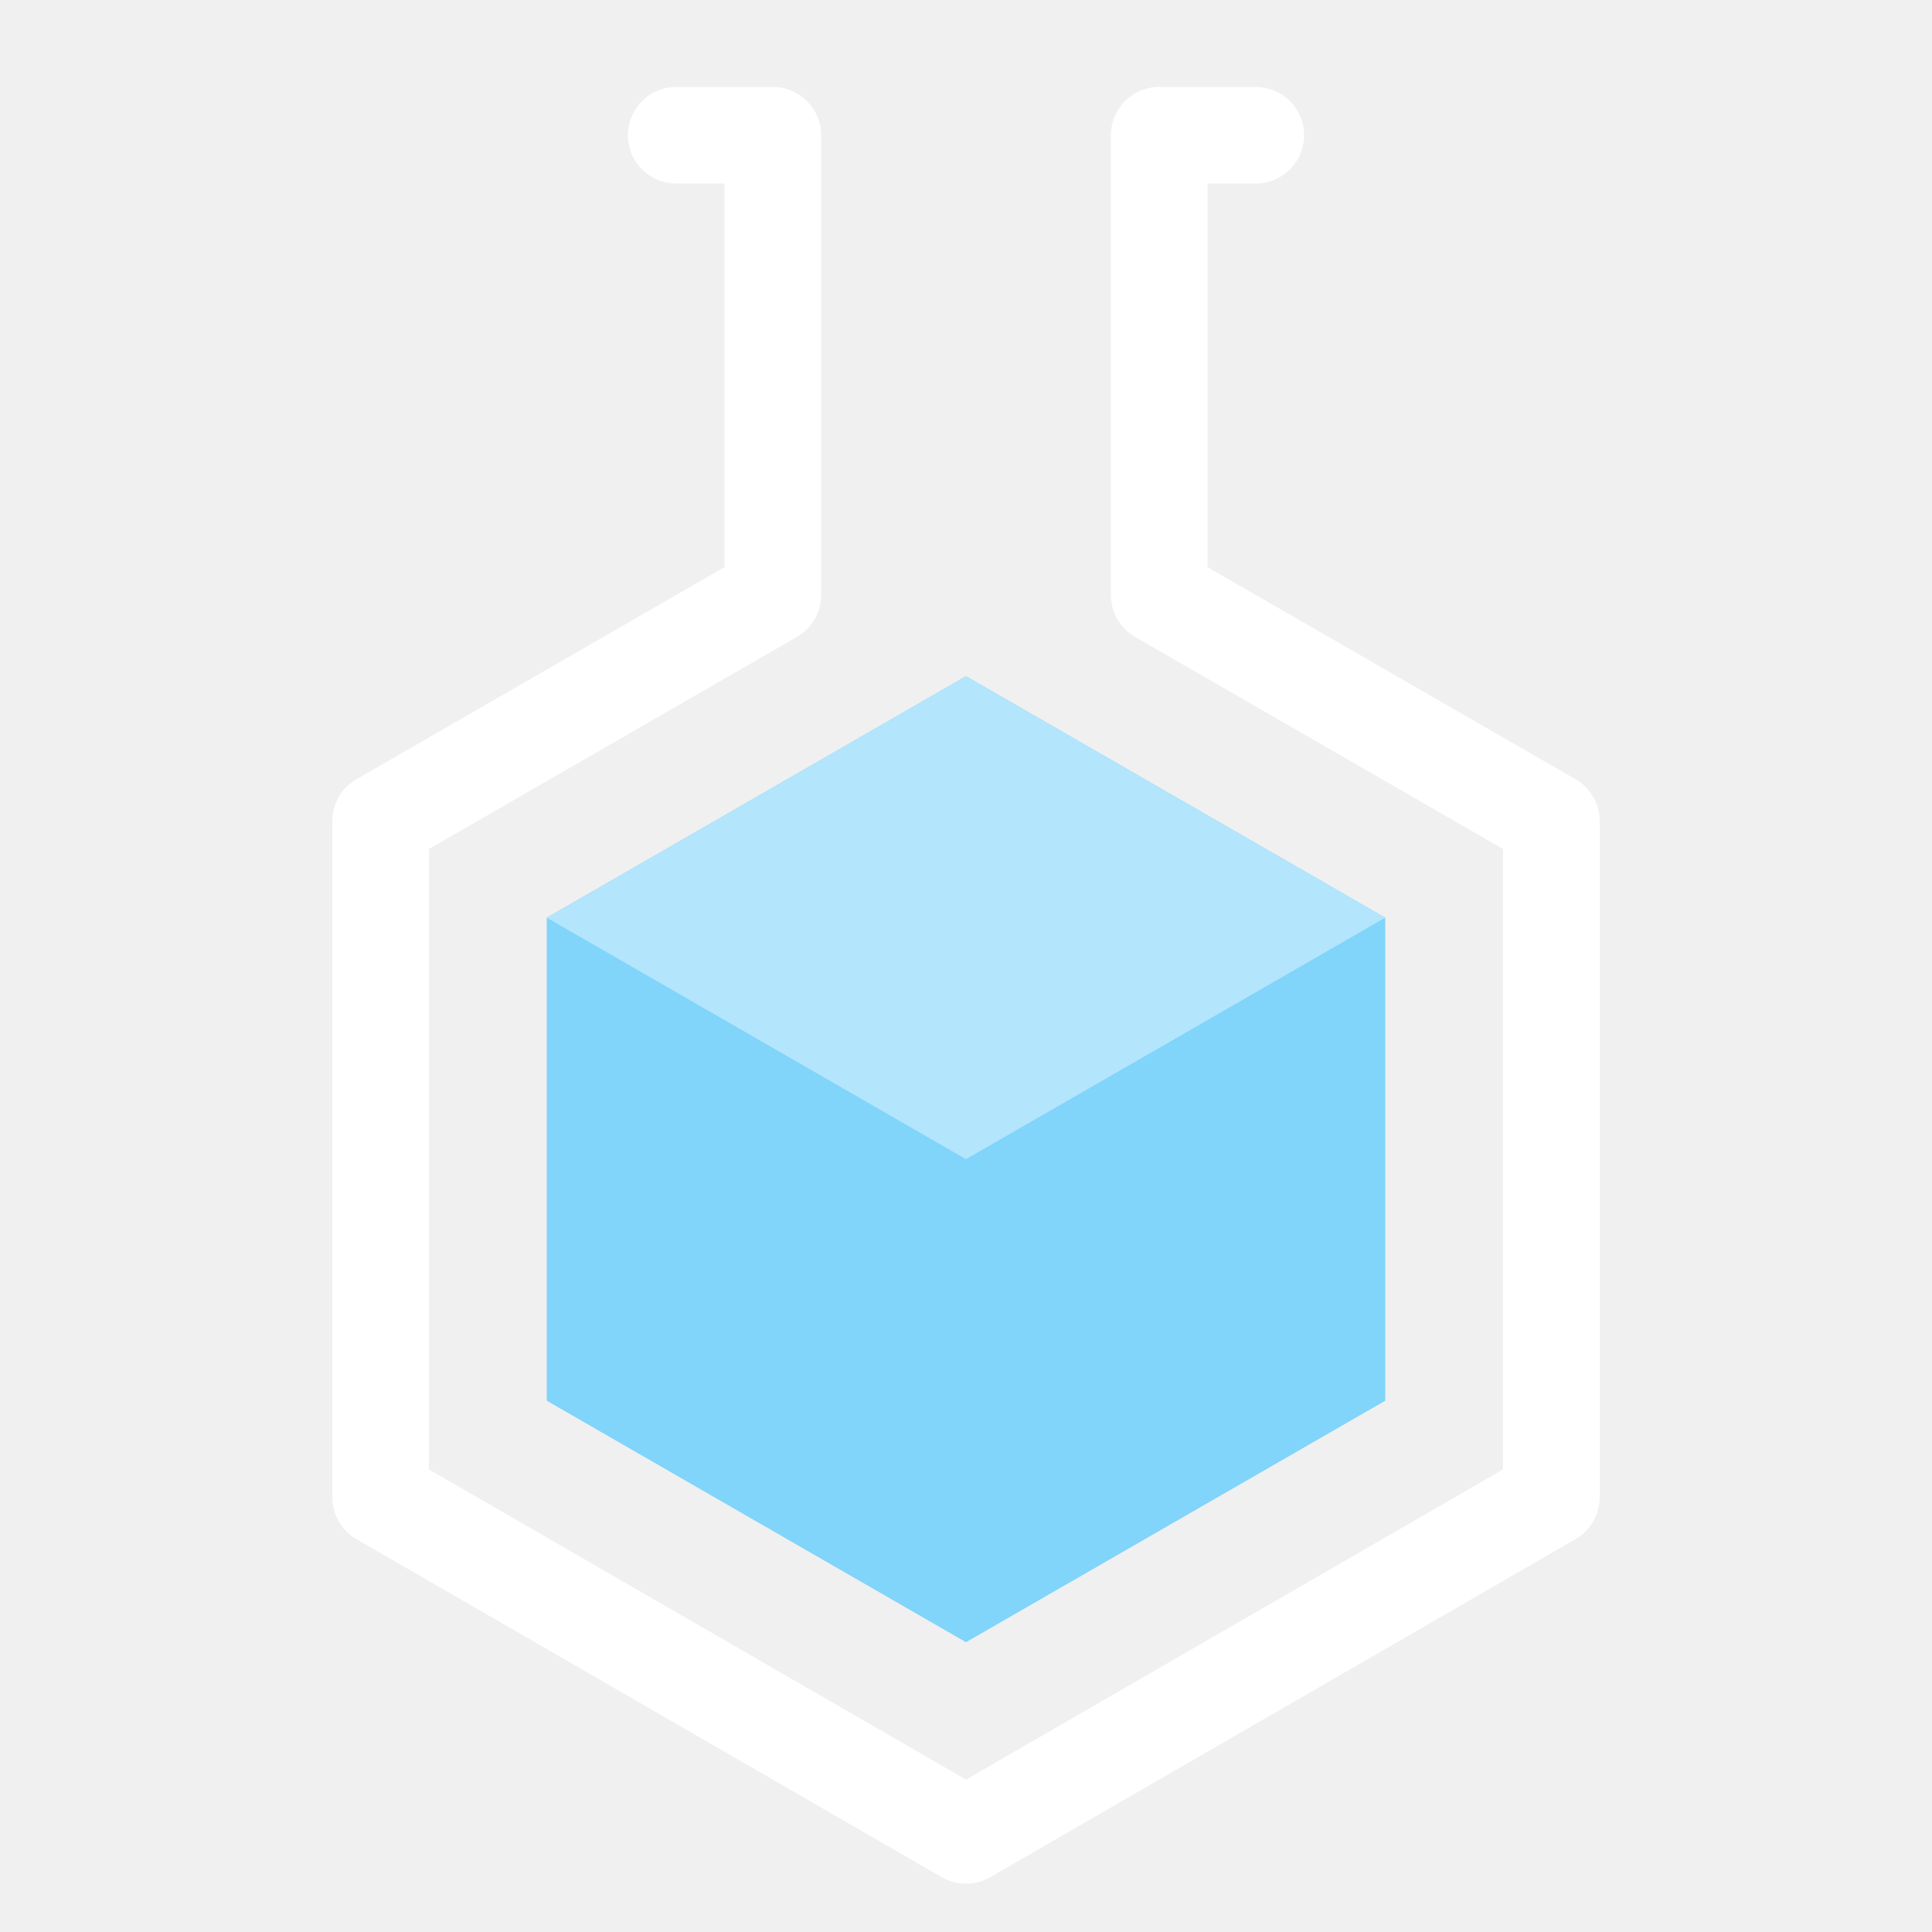
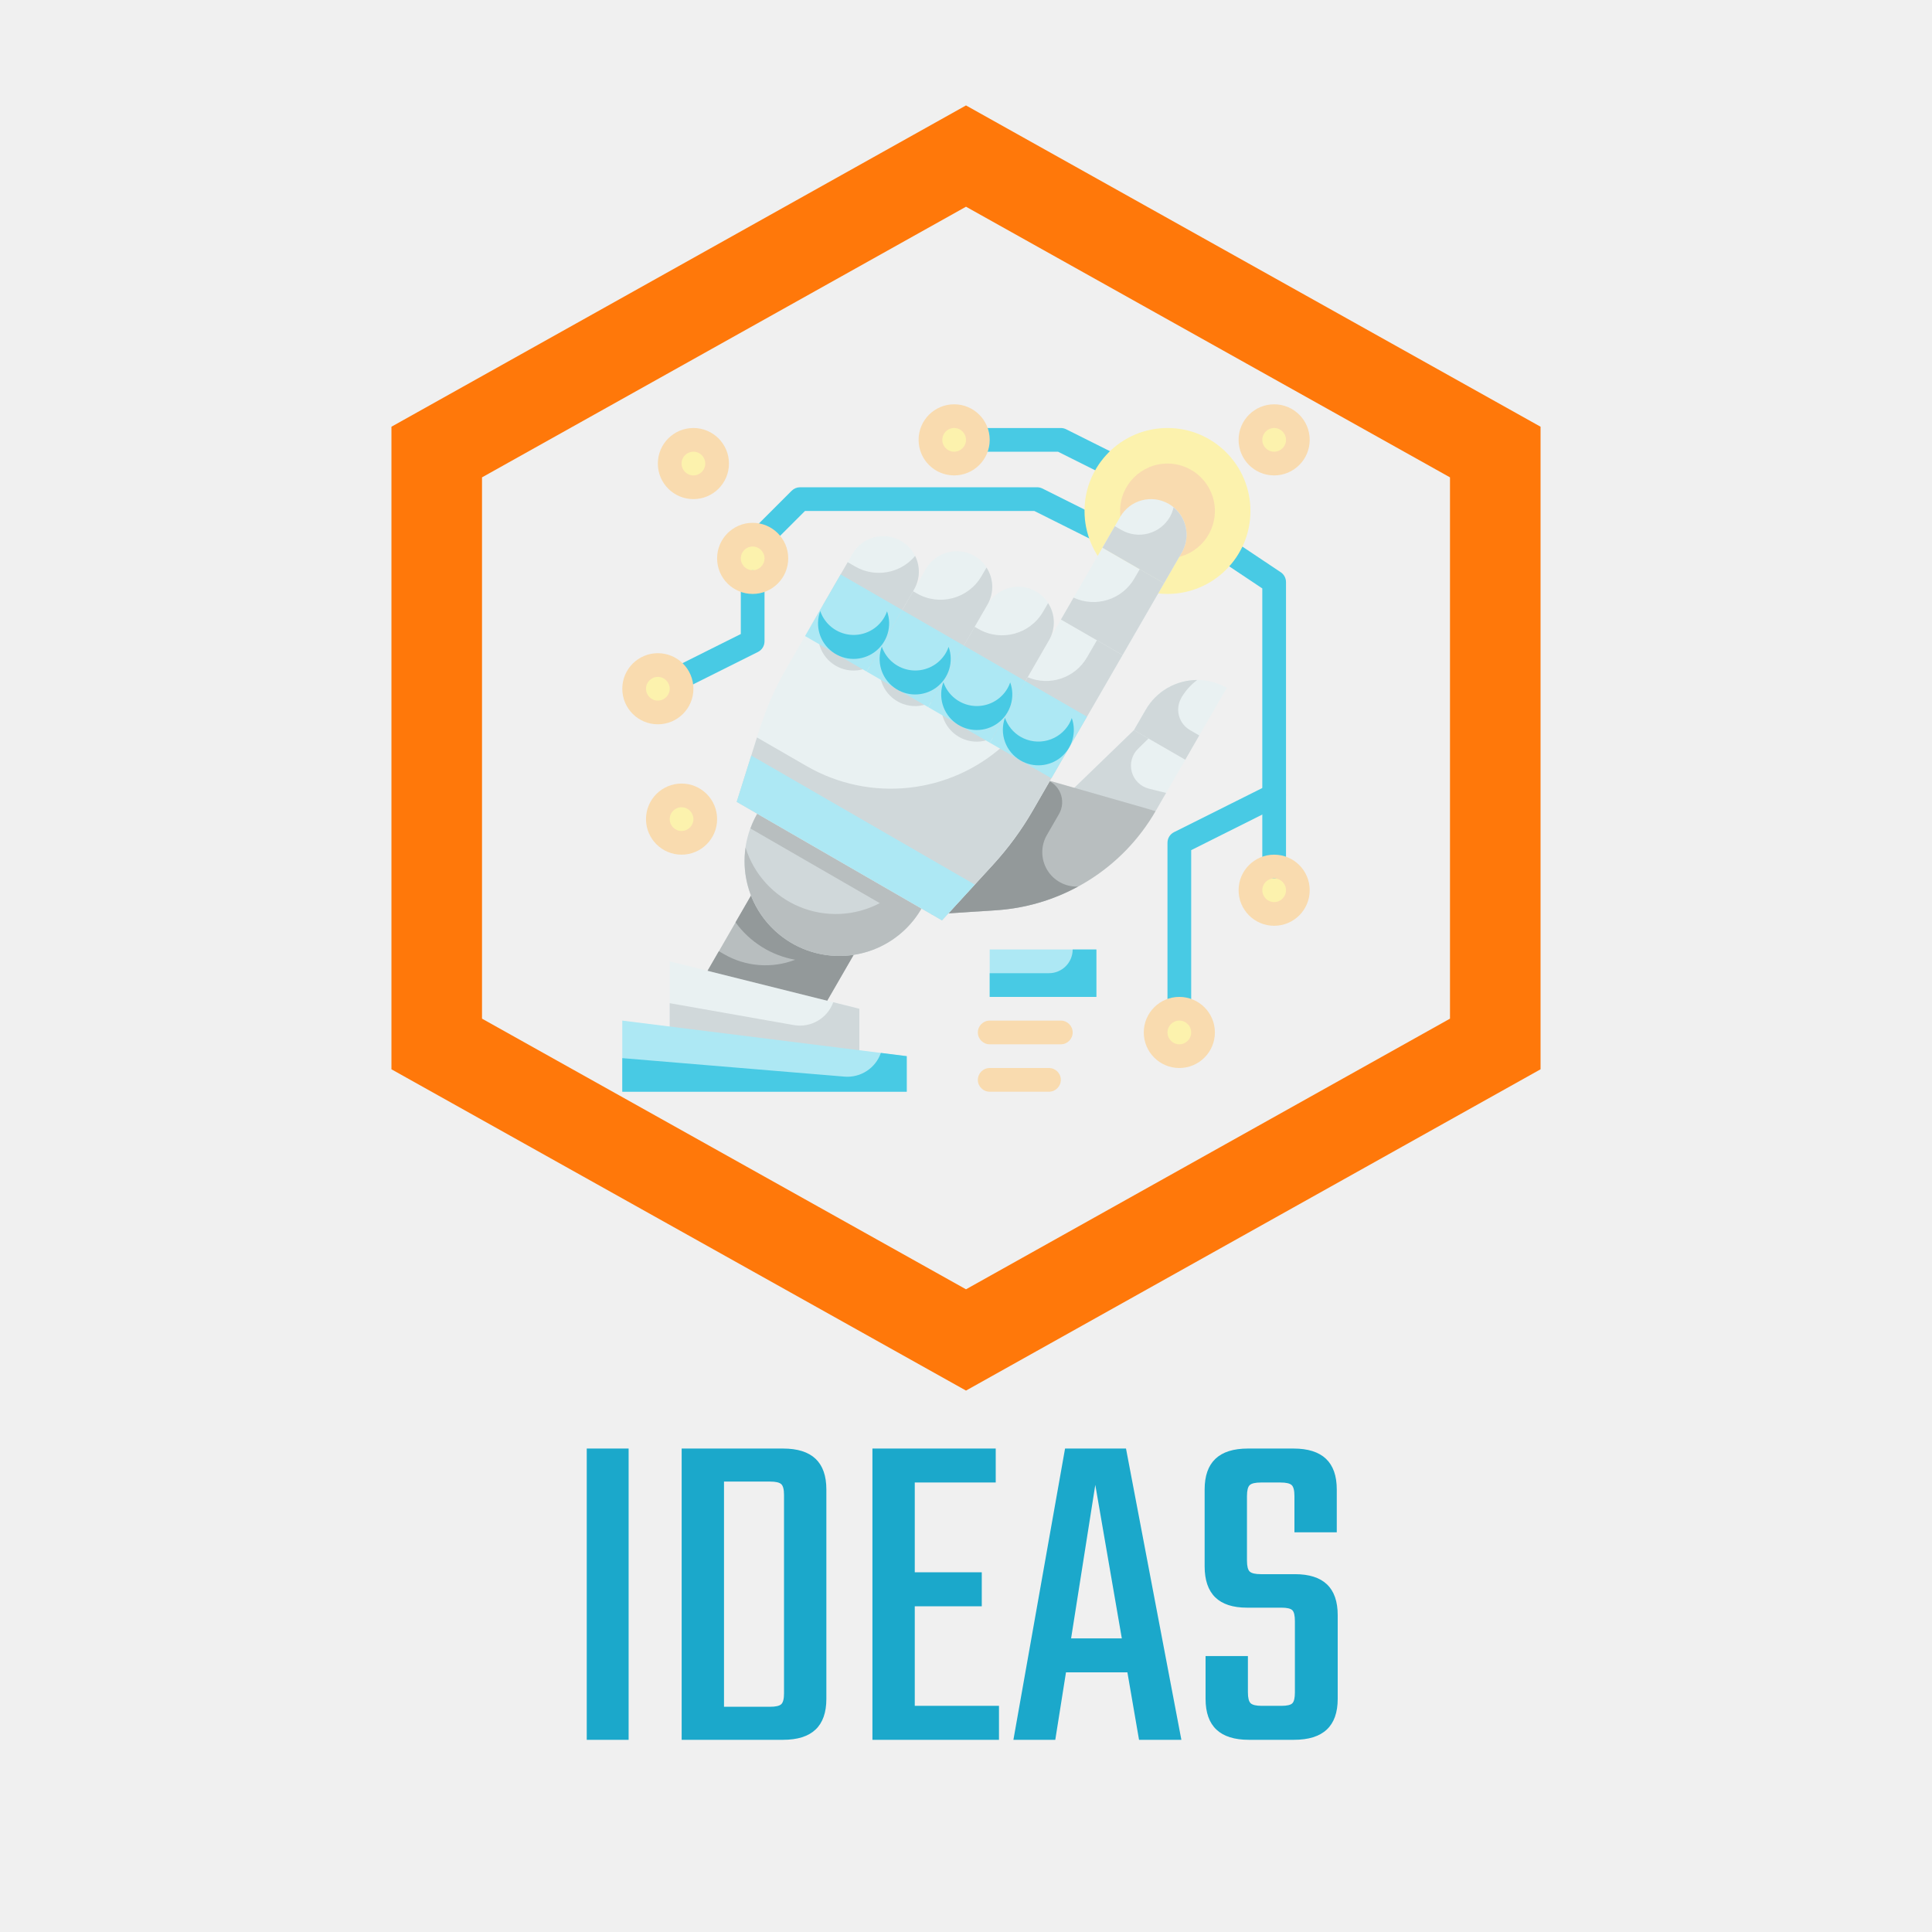
- <svg xmlns="http://www.w3.org/2000/svg" viewBox="-50 -50 100 100" style="overflow: visible">
-   <style>
-   circle {
-     animation: float 2s ease-out forwards infinite,
-     fade 2s ease-out forwards infinite;
-   }
-   circle:nth-of-type(1) {
-     animation-delay: 0.1s;
-   }
-   circle:nth-of-type(2) {
-     animation-delay: 0.4s;
-   }
-   circle:nth-of-type(3) {
-     animation-delay: 1.1s;
-   }
-   @keyframes float {
-     50% {
-       transform: translateY(0);
-     }
-     100% {
-       transform: translateY(-45px);
-     }
-   }
-   @keyframes fade {
-     75% {
-       opacity: 1;
-     }
-     100% {
-       opacity: 0;
-     }
-   }
-   </style>
-   <circle fill="#b3e5fc" cx="0" cy="0" r="3" />
-   <circle fill="#b3e5fc" cx="0" cy="0" r="3" />
-   <circle fill="#b3e5fc" cx="0" cy="0" r="3" />
-   <path fill="#81d4fa" d="       M 0.0 -15.0       L -21.7 -2.5       L -21.7 22.5       L -0.0 35.0       L 21.7 22.5       L 21.7 -2.5       z     " />
-   <path fill="#b3e5fc" d="       M 0.0 -15.0       L -21.7 -2.5       L 0 10       L 21.7 -2.5       z     " />
-   <path fill="none" stroke="#ffffff" stroke-width="5" stroke-linecap="round" stroke-linejoin="round" d="       M -15 -43       L -10 -43       L -10 -19.2       L -30.3 -7.5       L -30.3 27.5       L -0 45       L 30.3 27.5       L 30.3 -7.5       L 10 -19.2       L 10 -43       L 15 -43     " />
+ <svg xmlns="http://www.w3.org/2000/svg" width="512" height="512" viewBox="0 0 512 512" data-svgdocument="" id="_f1KC76QPJoPzqALcag6rf" class="fl-svgdocument" x="0" y="0" data-bbox="133.25821643351446 58.89537234271555 242.47883389947674 326.51435666119073" style="">
+   <rect data-fl-background="" x="0" y="0" width="512" height="512" fill="transparent" />
+   <defs id="_8Zd22Pkdsmg3dU1JOF2Jb" transform="matrix(1.044433, 0, 0, 1.044433, -12.00464, -9.785349)" />
+   <path text="IDEAS" text-anchor="middle" font-size="100" letter-spacing="0" side="left" offset="0.5" dx="0" dy="0" space="preserve" href="" font-family="Teko" font-scale="contain" transform="matrix(1.233034, 0, 0, 1.233034, 253.582, 461.0672)" x="0" y="0" fill="#1ba8cb" data-fl-textpath="" id="_AF6PbZTLnBLtQghbhLXCB" d="M-79.55 0L-79.55-62.6L-70.55-62.6L-70.55 0L-79.55 0ZM-59.15 0L-59.15-62.6L-37.35-62.6Q-28.05-62.6 -28.05-53.8L-28.05-53.8L-28.05-8.8Q-28.05 0 -37.35 0L-37.35 0L-59.15 0ZM-37.15-10L-37.15-10L-37.15-52.6Q-37.15-54.4 -37.75-54.95Q-38.35-55.5 -40.15-55.5L-40.15-55.5L-50.05-55.5L-50.05-7.1L-40.15-7.1Q-38.35-7.1 -37.75-7.65Q-37.15-8.2 -37.15-10ZM-9.05-28.7L-9.05-7.3L 9.05-7.3L 9.05 0L-18.15 0L-18.15-62.6L 8.35-62.6L 8.35-55.3L-9.05-55.3L-9.05-36L 5.35-36L 5.35-28.7L-9.05-28.7ZM 48.25 0L 39.15 0L 36.65-14.5L 23.45-14.5L 21.15 0L 12.15 0L 23.25-62.6L 36.35-62.6L 48.25 0ZM 29.75-54.8L 24.55-21.8L 35.45-21.8L 29.75-54.8ZM 72.65-10.2L 72.65-10.2L 72.65-25.5Q 72.65-27.3  72.1-27.85Q 71.55-28.4  69.75-28.4L 69.75-28.4L 62.35-28.4Q 53.25-28.4  53.25-37.3L 53.25-37.3L 53.25-53.8Q 53.25-62.6  62.55-62.6L 62.55-62.6L 72.35-62.6Q 81.65-62.6  81.65-53.8L 81.65-53.8L 81.65-44.6L 72.55-44.6L 72.55-52.4Q 72.55-54.2  71.95-54.75Q 71.35-55.3  69.55-55.3L 69.55-55.3L 65.35-55.3Q 63.55-55.3  62.95-54.75Q 62.35-54.2  62.35-52.4L 62.35-52.4L 62.35-38.5Q 62.35-36.7  62.95-36.15Q 63.55-35.6  65.35-35.6L 65.35-35.6L 72.65-35.6Q 81.85-35.6  81.85-26.8L 81.85-26.8L 81.85-8.8Q 81.85 0  72.45 0L 72.45 0L 62.75 0Q 53.45 0  53.45-8.8L 53.45-8.8L 53.45-18L 62.55-18L 62.55-10.2Q 62.55-8.4  63.15-7.85Q 63.75-7.3  65.55-7.3L 65.55-7.3L 69.75-7.3Q 71.55-7.3  72.1-7.85Q 72.65-8.4  72.65-10.2Z" />
+   <path id="_JW1AzrW-bmrejRpLOvK9x" d="M355.5 66.057l105.081 182.008L355.5 430.072H145.335L40.252 248.064L145.335 66.057H355.5 M375.16 32  H125.673L0.928 248.064l124.744 216.064H375.16l124.745-216.064L375.16 32L375.16 32z" fill="#ff780a" transform="matrix(0, 0.6825518, -0.7047099, 0, 430.8132, 27.30732)" />
+   <g transform="matrix(3.140879, 0, 0, 3.140879, 155.4919, 97.72141)">
+     <path fill="#48cae4" d="M50 55a1 1 0 0 1-1-1V40a1 1 0 0 1 .553-.9l8-4a1 1 0 1 1 .894 1.79L51 40.618V54a1 1 0 0 1-1 1Z" transform="matrix(1, 0, 0, 1, 0, 0)" />
+     <path fill="#fcf2ad" transform="matrix(1, 0, 0, 1, 0, 0)" data-type="circle" data-cx="58" data-cy="44" data-r="2" d="M58,44m-2,0a2,2 0 1, 0 4,0a2,2 0 1, 0 -4,0" />
+     <path fill="#fcf2ad" transform="matrix(1, 0, 0, 1, 0, 0)" data-type="circle" data-cx="50" data-cy="56" data-r="2" d="M50,56m-2,0a2,2 0 1, 0 4,0a2,2 0 1, 0 -4,0" />
+     <path fill="#fcf2ad" transform="matrix(1, 0, 0, 1, 0, 0)" data-type="circle" data-cx="31" data-cy="6" data-r="2" d="M31,6m-2,0a2,2 0 1, 0 4,0a2,2 0 1, 0 -4,0" />
+     <path fill="#fcf2ad" transform="matrix(1, 0, 0, 1, 0, 0)" data-type="circle" data-cx="14" data-cy="16" data-r="2" d="M14,16m-2,0a2,2 0 1, 0 4,0a2,2 0 1, 0 -4,0" />
+     <path fill="#fcf2ad" transform="matrix(1, 0, 0, 1, 0, 0)" data-type="circle" data-cx="6" data-cy="27" data-r="2" d="M6,27m-2,0a2,2 0 1, 0 4,0a2,2 0 1, 0 -4,0" />
+     <path fill="#fcf2ad" transform="matrix(1, 0, 0, 1, 0, 0)" data-type="circle" data-cx="58" data-cy="6" data-r="2" d="M58,6m-2,0a2,2 0 1, 0 4,0a2,2 0 1, 0 -4,0" />
+     <path fill="#fcf2ad" transform="matrix(1, 0, 0, 1, 0, 0)" data-type="circle" data-cx="9" data-cy="8" data-r="2" d="M9,8m-2,0a2,2 0 1, 0 4,0a2,2 0 1, 0 -4,0" />
+     <path fill="#fcf2ad" transform="matrix(1, 0, 0, 1, 0, 0)" data-type="circle" data-cx="8" data-cy="38" data-r="2" d="M8,38m-2,0a2,2 0 1, 0 4,0a2,2 0 1, 0 -4,0" />
+     <path fill="#48cae4" d="M8 27a1 1 0 0 1-.448-1.895L13 22.382V18a1 1 0 0 1 2 0v5a1 1 0 0 1-.553.895l-6 3A1.01 1.01 0 0 1 8 27zm50 16a1 1 0 0 1-1-1V18.535l-3.435-2.293a1 1 0 0 1 1.11-1.663l3.88 2.589A1 1 0 0 1 59 18v24a1 1 0 0 1-1 1zM44.759 9.38a1 1 0 0 1-.447-.106L39.764 7H33a1 1 0 0 1 0-2h7a1 1 0 0 1 .447.105l4.76 2.38a1 1 0 0 1-.448 1.9zM15 15a1 1 0 0 1-.707-1.707l3-3A1 1 0 0 1 18 10h20a1 1 0 0 1 .447.105l5 2.5a1 1 0 1 1-.894 1.79L37.764 12h-19.35l-2.707 2.707A1 1 0 0 1 15 15z" transform="matrix(1, 0, 0, 1, 0, 0)" />
+     <path fill="#f9dbaf" d="M58 47a3 3 0 1 1 3-3 3 3 0 0 1-3 3zm0-4a1 1 0 1 0 1 1 1 1 0 0 0-1-1zm-8 16a3 3 0 1 1 3-3 3 3 0 0 1-3 3zm0-4a1 1 0 1 0 1 1 1 1 0 0 0-1-1zM31 9a3 3 0 1 1 3-3 3 3 0 0 1-3 3zm0-4a1 1 0 1 0 1 1 1 1 0 0 0-1-1zM14 19a3 3 0 1 1 3-3 3 3 0 0 1-3 3zm0-4a1 1 0 1 0 1 1 1 1 0 0 0-1-1zM6 30a3 3 0 1 1 3-3 3 3 0 0 1-3 3zm0-4a1 1 0 1 0 1 1 1 1 0 0 0-1-1zM58 9a3 3 0 1 1 3-3 3 3 0 0 1-3 3zm0-4a1 1 0 1 0 1 1 1 1 0 0 0-1-1zM9 11a3 3 0 1 1 3-3 3 3 0 0 1-3 3zm0-4a1 1 0 1 0 1 1 1 1 0 0 0-1-1zM8 41a3 3 0 1 1 3-3 3 3 0 0 1-3 3zm0-4a1 1 0 1 0 1 1 1 1 0 0 0-1-1zm32 20h-6a1 1 0 0 1 0-2h6a1 1 0 0 1 0 2zm-1 4h-5a1 1 0 0 1 0-2h5a1 1 0 0 1 0 2z" transform="matrix(1, 0, 0, 1, 0, 0)" />
+     <path fill="#fcf2ad" transform="matrix(1, 0, 0, 1, 0, 0)" data-type="circle" data-cx="49" data-cy="12" data-r="7" d="M49,12m-7,0a7,7 0 1, 0 14,0a7,7 0 1, 0 -14,0" />
+     <path fill="#f9dbaf" transform="matrix(1, 0, 0, 1, 0, 0)" data-type="circle" data-cx="49" data-cy="12" data-r="4" d="M49,12m-4,0a4,4 0 1, 0 8,0a4,4 0 1, 0 -8,0" />
+     <path fill="#e9f1f2" d="m40.01 21.16 5.196 3-5 8.661-5.196-3z" transform="matrix(1, 0, 0, 1, 0, 0)" />
+     <path fill="#e9f1f2" d="m43.51 15.099 5.196 3-3.5 6.062-5.196-3z" transform="matrix(1, 0, 0, 1, 0, 0)" />
+     <path fill="#e9f1f2" d="M49.108 11.402a3 3 0 0 1 1.098 4.098l-1.5 2.599-5.196-3 1.5-2.599a3 3 0 0 1 4.098-1.098Z" transform="matrix(1, 0, 0, 1, 0, 0)" />
+     <path fill="#d0d8da" d="M42.206 24.357a3.987 3.987 0 0 1-5.006 1.67l-2.19 3.794 5.2 3 5-8.66-2.165-1.25Z" transform="matrix(1, 0, 0, 1, 0, 0)" />
+     <path fill="#d0d8da" d="m46.657 16.916-.451.781a3.987 3.987 0 0 1-5.129 1.615l-1.067 1.849 5.2 3 3.5-6.062Z" transform="matrix(1, 0, 0, 1, 0, 0)" />
+     <path fill="#d0d8da" d="M49.512 11.694a2.933 2.933 0 0 1-.306.806 3 3 0 0 1-4.1 1.1l-.549-.317L43.51 15.1l5.2 3 1.5-2.6a2.993 2.993 0 0 0-.698-3.806Z" transform="matrix(1, 0, 0, 1, 0, 0)" />
+     <path fill="#e9f1f2" d="M37.912 18.795a3 3 0 0 1 1.098 4.098l-3.5 6.062-5.196-3 3.5-6.062a3 3 0 0 1 4.098-1.098Z" transform="matrix(1, 0, 0, 1, 0, 0)" />
+     <path fill="#e9f1f2" d="M32.715 15.795a3 3 0 0 1 1.099 4.098l-3.5 6.062-5.197-3 3.5-6.062a3 3 0 0 1 4.098-1.098Z" transform="matrix(1, 0, 0, 1, 0, 0)" />
+     <path fill="#e9f1f2" d="M26.518 14.527a3 3 0 0 1 1.099 4.098l-3.5 6.062-5.197-3 3.5-6.062a3 3 0 0 1 4.098-1.098Z" transform="matrix(1, 0, 0, 1, 0, 0)" />
+     <path fill="#d0d8da" d="M38.51 20.491a4 4 0 0 1-5.464 1.464l-.317-.183-2.416 4.183 5.2 3 3.5-6.062a2.988 2.988 0 0 0-.087-3.118Z" transform="matrix(1, 0, 0, 1, 0, 0)" />
+     <path fill="#d0d8da" d="M33.313 17.491a4 4 0 0 1-5.464 1.464l-.317-.183-2.415 4.183 5.2 3 3.5-6.062a2.988 2.988 0 0 0-.086-3.118Z" transform="matrix(1, 0, 0, 1, 0, 0)" />
+     <path fill="#d0d8da" d="m22.653 16.687-.634-.366-3.1 5.366 5.2 3 3.5-6.062a2.994 2.994 0 0 0 .089-2.831 3.993 3.993 0 0 1-5.055.893Z" transform="matrix(1, 0, 0, 1, 0, 0)" />
+     <path fill="#b8bebf" d="m14.983 42.507 8.66 5-6 10.393-8.66-5z" transform="matrix(1, 0, 0, 1, 0, 0)" />
+     <path fill="#93999a" d="m14.983 42.508-2.428 4.2a7.927 7.927 0 0 0 5.034 3.158 6.986 6.986 0 0 1-6.008-.471l-.433-.25L8.983 52.9l8.661 5 6-10.392Z" transform="matrix(1, 0, 0, 1, 0, 0)" />
+     <path fill="#d0d8da" transform="matrix(1, 0, 0, 1, 0, 0)" data-type="circle" data-cx="21.313" data-cy="41.543" data-r="8" d="M21.313,41.543m-8,0a8,8 0 1, 0 16,0a8,8 0 1, 0 -16,0" />
+     <path fill="#b8bebf" d="M25.313 34.615a7.96 7.96 0 0 0-11.5 4.174l10.914 6.3A7.971 7.971 0 0 1 13.4 40.4a8 8 0 1 0 11.913-5.786Z" transform="matrix(1, 0, 0, 1, 0, 0)" />
+     <path fill="#e9f1f2" d="m54 26.929-3.5 6.062-4.33-2.5 1-1.732a5 5 0 0 1 6.83-1.83Z" transform="matrix(1, 0, 0, 1, 0, 0)" />
+     <path fill="#e9f1f2" d="m48 37.321-7.062-1.768 5.232-5.062 4.33 2.5-2.5 4.33z" transform="matrix(1, 0, 0, 1, 0, 0)" />
+     <path fill="#d0d8da" d="m51.68 30.94-1.18 2.05-4.33-2.5 1-1.73a5.016 5.016 0 0 1 4.34-2.5 4.97 4.97 0 0 0-1.34 1.5 2.031 2.031 0 0 0-.27 1 2 2 0 0 0 1 1.73Z" transform="matrix(1, 0, 0, 1, 0, 0)" />
+     <path fill="#d0d8da" d="M48.88 35.79 48 37.32l-7.06-1.77 5.23-5.06 1.23.71-.87.85a2 2 0 0 0 .9 3.38Z" transform="matrix(1, 0, 0, 1, 0, 0)" />
+     <path fill="#b8bebf" d="m34.519 45.694-5.411.349 7-12.124L48 37.321a16.814 16.814 0 0 1-13.481 8.373Z" transform="matrix(1, 0, 0, 1, 0, 0)" />
+     <path fill="#93999a" d="M41.45 43.69a16.74 16.74 0 0 1-6.93 2l-5.41.35 7-12.12 2.553.727a2 2 0 0 1 1.184 2.924L38.82 39.35a2.9 2.9 0 0 0 2.63 4.34Z" transform="matrix(1, 0, 0, 1, 0, 0)" />
+     <path fill="#e9f1f2" d="m29.974 46.543-17.321-10 1.911-6.071a26.021 26.021 0 0 1 2.284-5.194l3.073-5.323 20.785 12-3.073 5.323a26.027 26.027 0 0 1-3.356 4.574Z" transform="matrix(1, 0, 0, 1, 0, 0)" />
+     <path fill="#d0d8da" d="m25.5 22.176-4.23-2.442a3 3 0 1 0 4.23 2.442Z" transform="matrix(1, 0, 0, 1, 0, 0)" />
+     <path fill="#d0d8da" d="m30.7 25.176-4.231-2.442a3 3 0 1 0 4.231 2.442zm6.172 4.566a2.839 2.839 0 0 0-1.667 2.011 14.213 14.213 0 0 1-16.642 1.78l-4.2-2.425-1.711 5.435 17.321 10 4.3-4.691a26.035 26.035 0 0 0 3.356-4.575l3.073-5.322z" transform="matrix(1, 0, 0, 1, 0, 0)" />
+     <path fill="#d0d8da" d="m35.893 28.176-4.231-2.442a3 3 0 1 0 4.231 2.442Z" transform="matrix(1, 0, 0, 1, 0, 0)" />
+     <path fill="#ade8f4" rx="3" transform="matrix(0.8660255, 0.5, -0.5, 0.8660255, 13.74397, -8.385208)" data-type="rect" data-x="19.519" data-y="18.455" data-width="6" data-height="6" d="M19.519 18.455H25.519 V24.455 H19.519 Z" />
+     <path fill="#ade8f4" rx="3" transform="matrix(0.8660255, 0.5, -0.5, 0.8660255, 15.94111, -10.58102)" data-type="rect" data-x="24.715" data-y="21.455" data-width="6" data-height="6" d="M24.715 21.455H30.715 V27.455 H24.715 Z" />
+     <path fill="#ade8f4" rx="3" transform="matrix(0.8660255, 0.5, -0.5, 0.8660255, 18.1371, -12.77659)" data-type="rect" data-x="29.912" data-y="24.455" data-width="6" data-height="6" d="M29.912 24.455H35.912 V30.455 H29.912 Z" />
+     <path fill="#ade8f4" rx="3" transform="matrix(0.8660255, 0.5, -0.5, 0.8660255, 20.333, -14.9738)" data-type="rect" data-x="35.108" data-y="27.455" data-width="6" data-height="6" d="M35.108 27.455H41.108 V33.455 H35.108 Z" />
+     <path fill="#ade8f4" d="m13.883 32.635-1.23 3.908 17.321 10 2.769-3.019-18.86-10.889z" transform="matrix(1, 0, 0, 1, 0, 0)" />
+     <path fill="#48cae4" d="M25.117 20.955a2.985 2.985 0 0 1-5.416-.511 3 3 0 1 0 5.637.022 2.963 2.963 0 0 1-.221.489Z" transform="matrix(1, 0, 0, 1, 0, 0)" />
+     <path fill="#48cae4" d="M30.313 23.955a2.985 2.985 0 0 1-5.416-.511 3 3 0 1 0 5.637.022 2.963 2.963 0 0 1-.221.489Z" transform="matrix(1, 0, 0, 1, 0, 0)" />
+     <path fill="#48cae4" d="M35.51 26.955a2.986 2.986 0 0 1-5.417-.511 3 3 0 1 0 5.637.022 3.043 3.043 0 0 1-.22.489Z" transform="matrix(1, 0, 0, 1, 0, 0)" />
+     <path fill="#48cae4" d="M40.706 29.955a3 3 0 0 1-4.1 1.1 2.971 2.971 0 0 1-1.319-1.609 3 3 0 0 0 1.319 3.609 2.988 2.988 0 0 0 4.318-3.587 3.043 3.043 0 0 1-.218.487Z" transform="matrix(1, 0, 0, 1, 0, 0)" />
+     <path fill="#e9f1f2" d="M23 54 7 50v9h16v-5z" transform="matrix(1, 0, 0, 1, 0, 0)" />
+     <path fill="#ade8f4" d="M34 49h9v4h-9z" transform="matrix(1, 0, 0, 1, 0, 0)" />
+     <path fill="#48cae4" d="M41 49a2 2 0 0 1-2 2h-5v2h9v-4Z" transform="matrix(1, 0, 0, 1, 0, 0)" />
+     <path fill="#d0d8da" d="M20.8 53.45a2.99 2.99 0 0 1-3.323 1.929L7 53.529V59h16v-5Z" transform="matrix(1, 0, 0, 1, 0, 0)" />
+     <path fill="#ade8f4" d="M27 58 3 55v6h24v-3z" transform="matrix(1, 0, 0, 1, 0, 0)" />
+     <path fill="#48cae4" d="M24.817 57.727a2.988 2.988 0 0 1-3.066 2L3 58.167V61h24v-3Z" transform="matrix(1, 0, 0, 1, 0, 0)" />
+   </g>
</svg>
